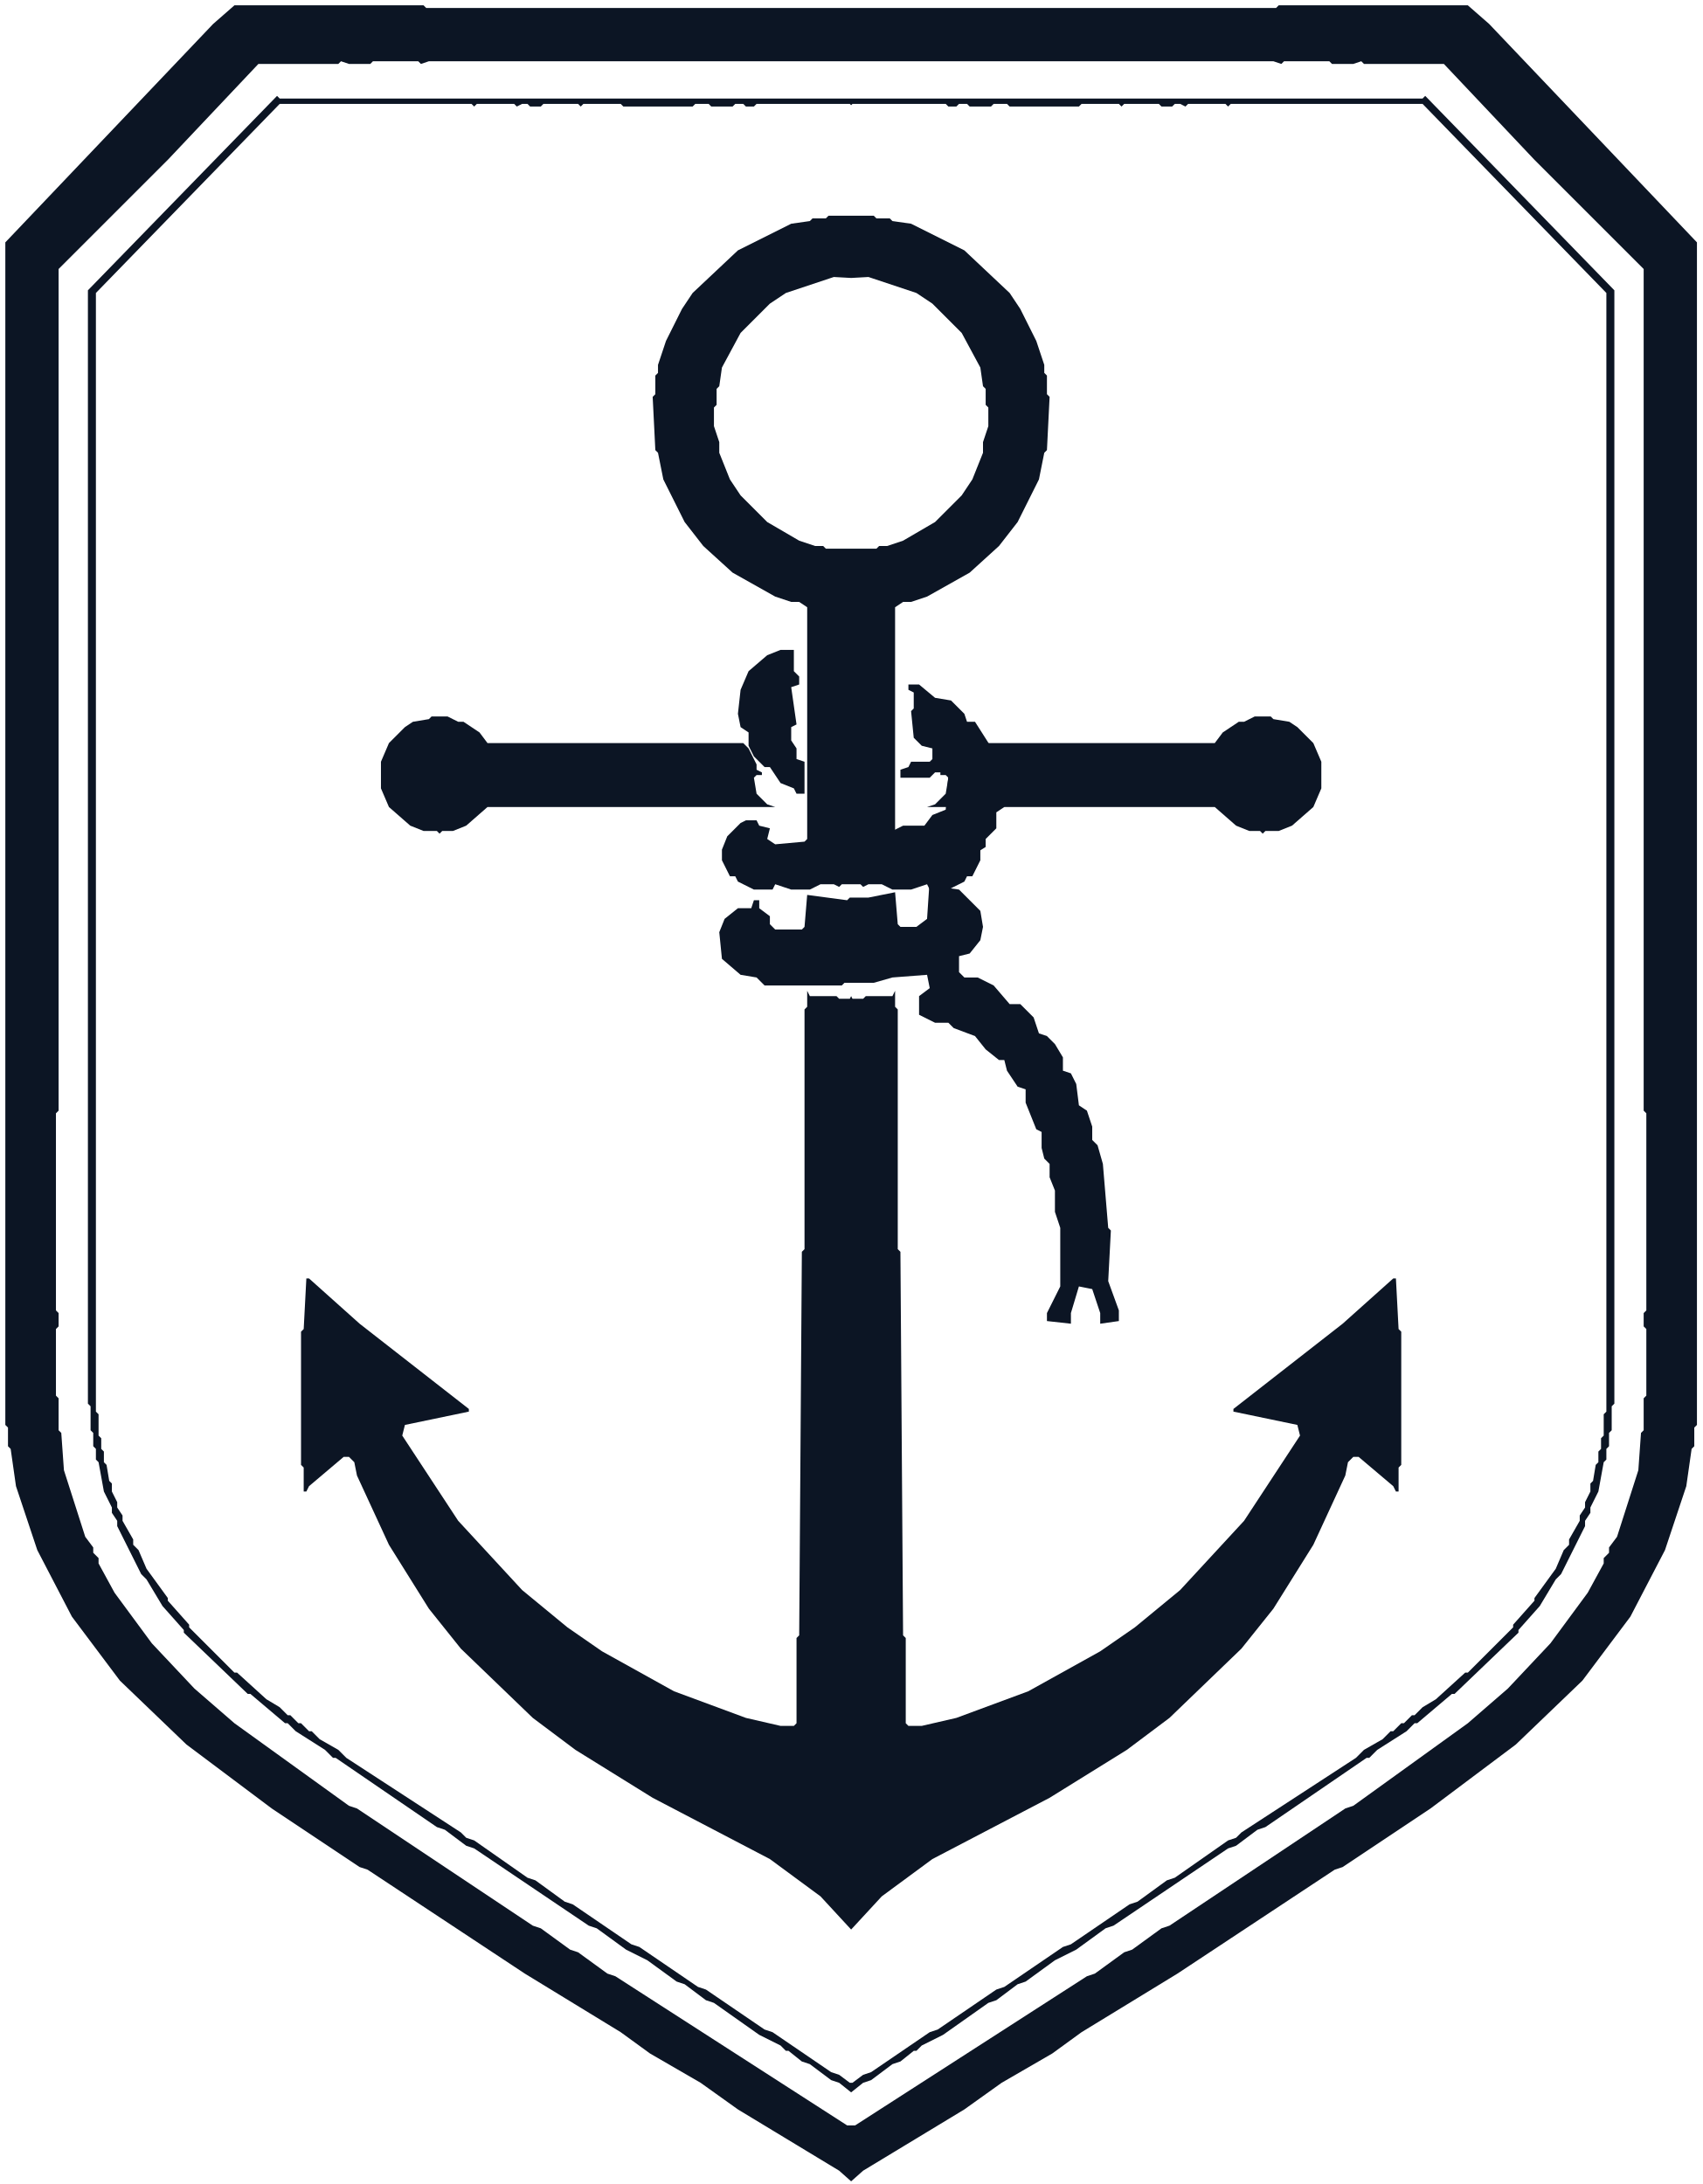
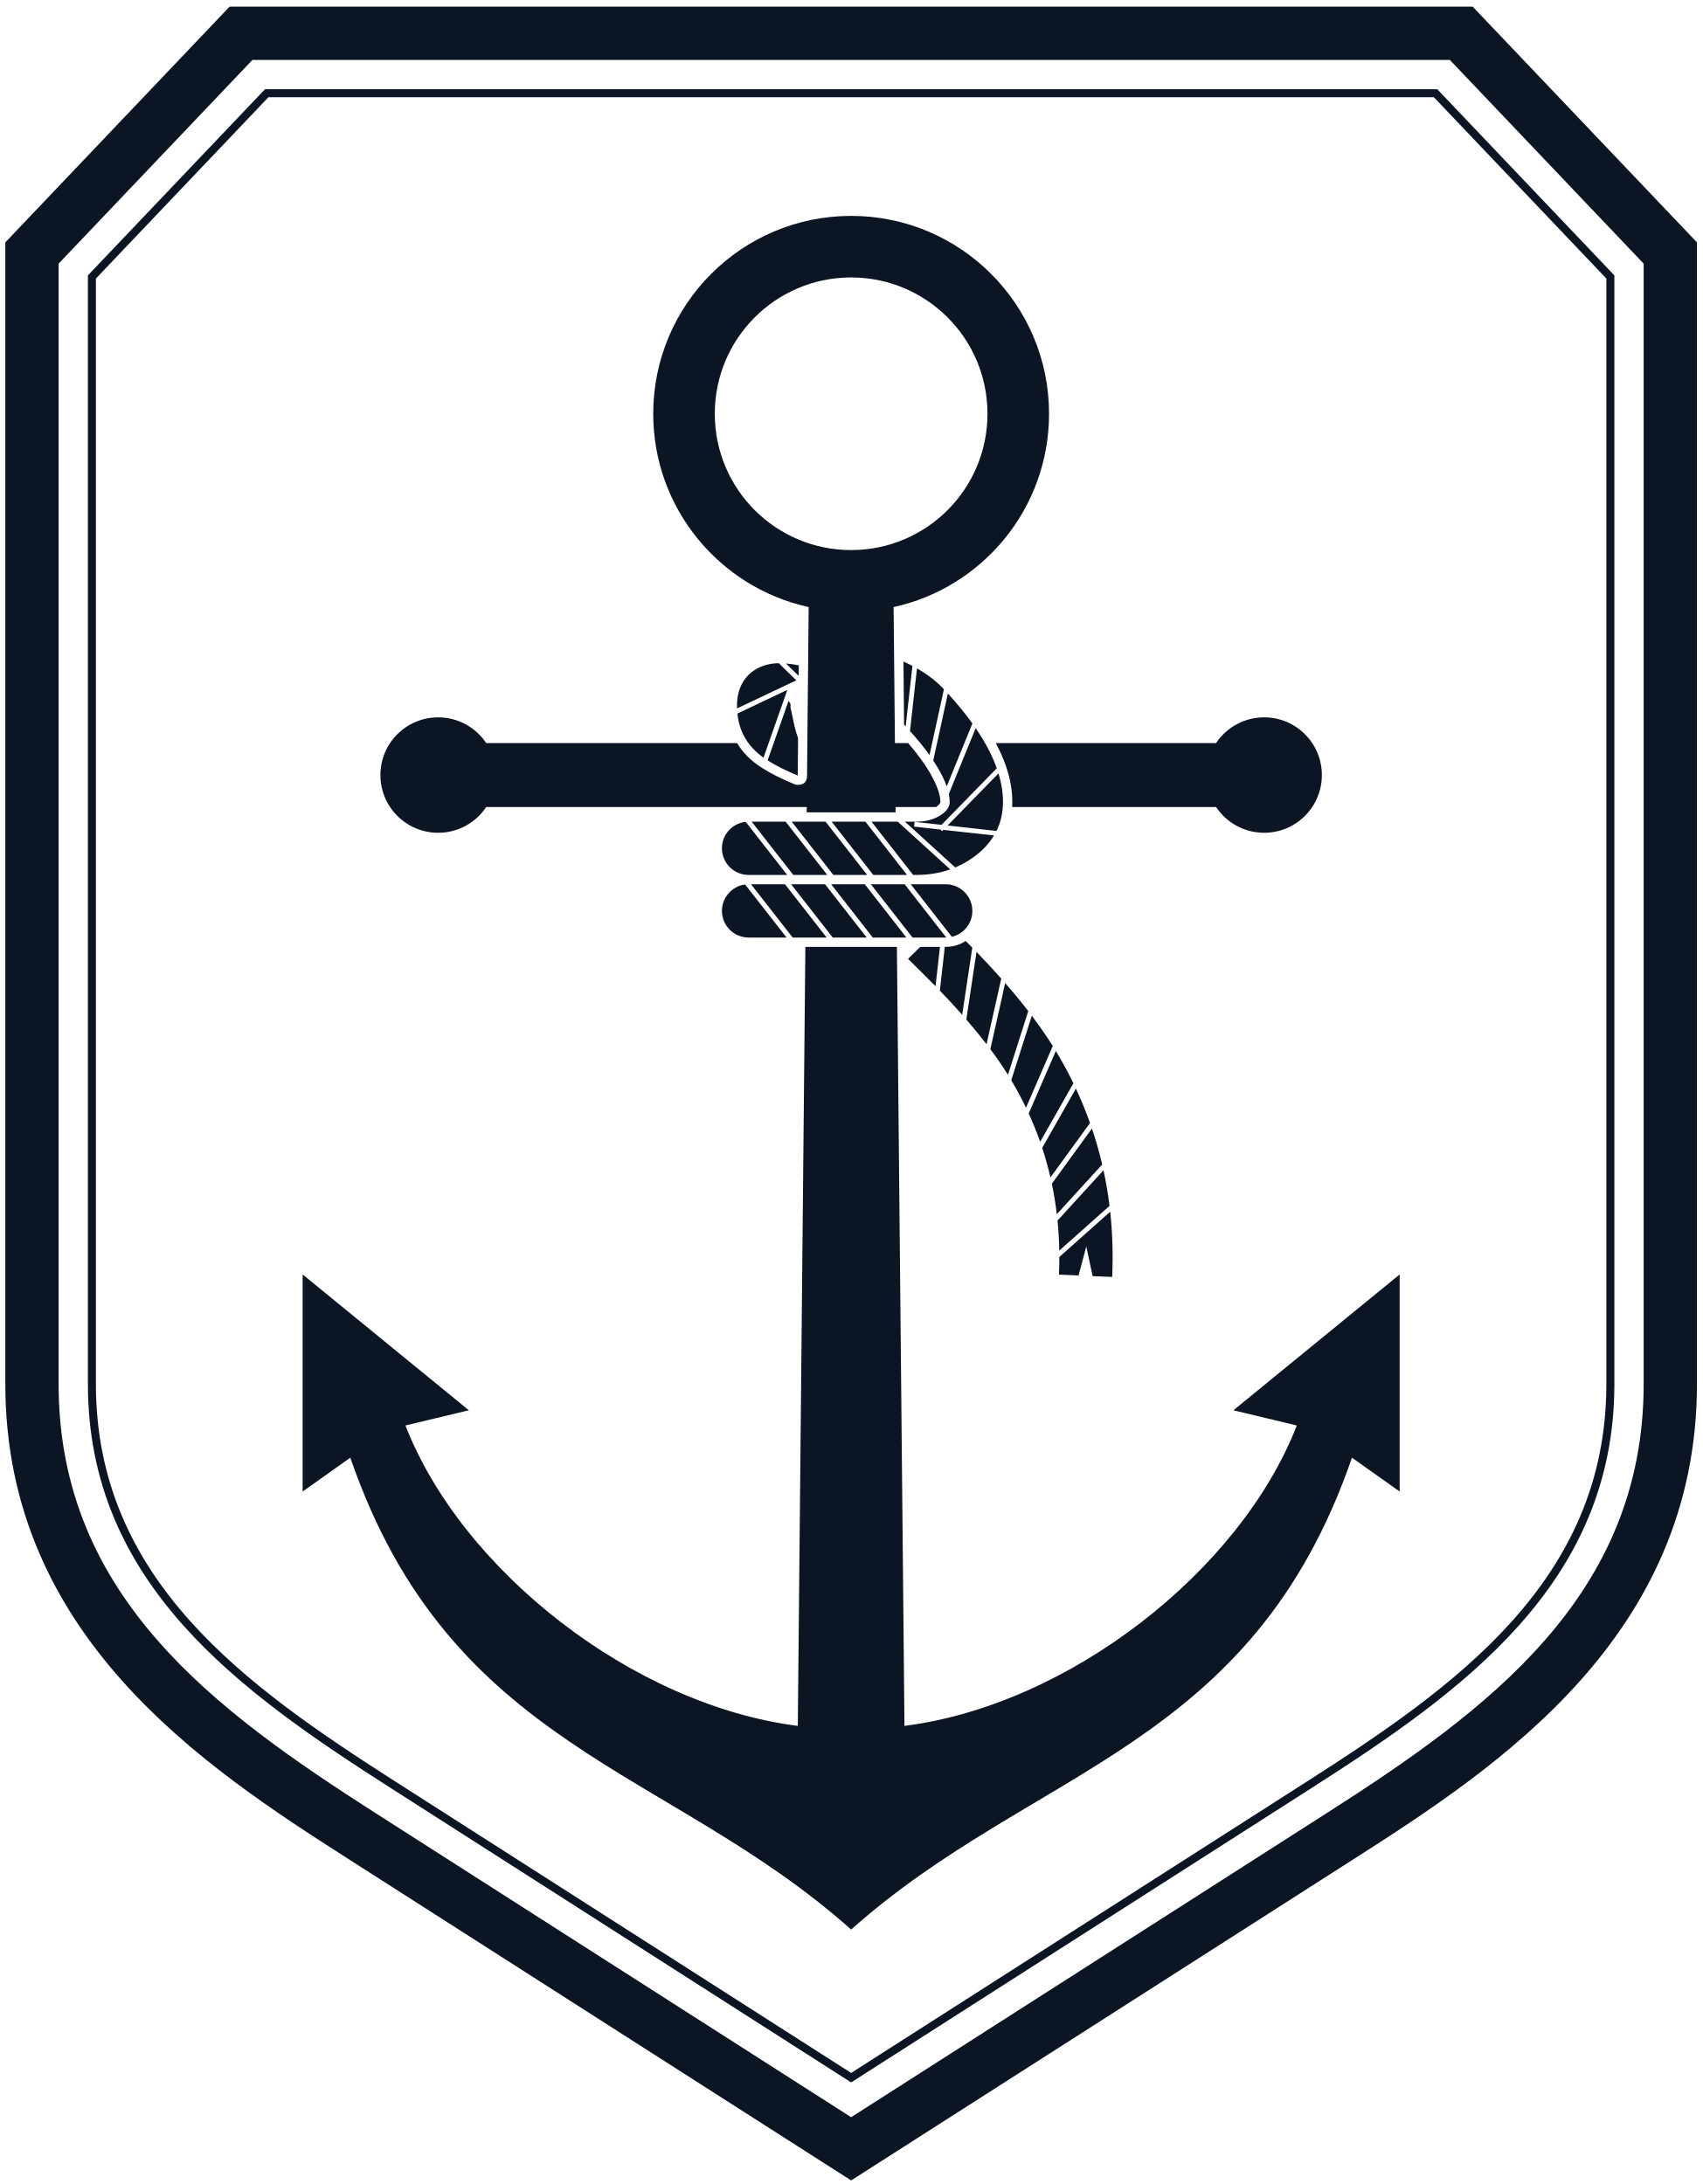
<svg xmlns="http://www.w3.org/2000/svg" viewBox="1 1 639 820" width="639" height="820">
  <g id="symmetric-geometry" fill="#0C1524">
-     <path d="M 3.00 536.00 L 4.00 537.00 L 4.00 544.00 L 5.00 545.00 L 7.00 559.00 L 15.00 583.00 L 28.00 608.00 L 46.00 632.00 L 71.00 656.00 L 103.00 680.00 L 136.00 702.00 L 139.00 703.00 L 198.00 742.00 L 234.00 764.00 L 245.00 772.00 L 264.00 783.00 L 278.00 793.00 L 316.00 816.00 L 320.50 820.00 L 325.00 816.00 L 363.00 793.00 L 377.00 783.00 L 396.00 772.00 L 407.00 764.00 L 443.00 742.00 L 502.00 703.00 L 505.00 702.00 L 538.00 680.00 L 570.00 656.00 L 595.00 632.00 L 613.00 608.00 L 626.00 583.00 L 634.00 559.00 L 636.00 545.00 L 637.00 544.00 L 637.00 537.00 L 638.00 536.00 L 638.00 92.00 L 560.00 10.00 L 552.00 3.00 L 481.00 3.00 L 480.00 4.00 L 320.50 4.00 L 161.00 4.00 L 160.00 3.00 L 89.00 3.00 L 81.00 10.00 L 3.00 92.00 Z M 319.00 799.00 L 232.00 743.00 L 229.00 742.00 L 218.00 734.00 L 215.00 733.00 L 204.00 725.00 L 201.00 724.00 L 135.00 680.00 L 132.00 679.00 L 89.00 648.00 L 74.00 635.00 L 58.00 618.00 L 44.00 599.00 L 38.00 588.00 L 38.00 586.00 L 36.00 584.00 L 36.00 582.00 L 33.00 578.00 L 25.00 553.00 L 24.00 539.00 L 23.00 538.00 L 23.00 526.00 L 22.00 525.00 L 22.00 500.00 L 23.00 499.00 L 23.00 494.00 L 22.00 493.00 L 22.00 419.00 L 23.00 418.00 L 23.00 102.00 L 64.00 61.00 L 98.00 25.00 L 128.00 25.00 L 129.00 24.00 L 132.00 25.00 L 140.00 25.00 L 141.00 24.00 L 158.00 24.00 L 159.00 25.00 L 162.00 24.00 L 320.50 24.00 L 479.00 24.00 L 482.00 25.00 L 483.00 24.00 L 500.00 24.00 L 501.00 25.00 L 509.00 25.00 L 512.00 24.00 L 513.00 25.00 L 543.00 25.00 L 577.00 61.00 L 618.00 102.00 L 618.00 418.00 L 619.00 419.00 L 619.00 493.00 L 618.00 494.00 L 618.00 499.00 L 619.00 500.00 L 619.00 525.00 L 618.00 526.00 L 618.00 538.00 L 617.00 539.00 L 616.00 553.00 L 608.00 578.00 L 605.00 582.00 L 605.00 584.00 L 603.00 586.00 L 603.00 588.00 L 597.00 599.00 L 583.00 618.00 L 567.00 635.00 L 552.00 648.00 L 509.00 679.00 L 506.00 680.00 L 440.00 724.00 L 437.00 725.00 L 426.00 733.00 L 423.00 734.00 L 412.00 742.00 L 409.00 743.00 L 322.00 799.00 L 320.50 799.00 Z" />
-     <path d="M 35.00 529.00 L 35.00 538.00 L 36.00 539.00 L 36.00 544.00 L 37.00 545.00 L 37.00 549.00 L 38.00 550.00 L 40.00 561.00 L 43.00 567.00 L 43.00 569.00 L 45.00 572.00 L 45.00 574.00 L 54.00 592.00 L 56.00 594.00 L 62.00 604.00 L 70.00 613.00 L 70.00 614.00 L 94.00 637.00 L 95.00 637.00 L 108.00 648.00 L 109.00 648.00 L 112.00 651.00 L 123.00 658.00 L 126.00 661.00 L 127.00 661.00 L 165.00 687.00 L 168.00 688.00 L 176.00 694.00 L 179.00 695.00 L 222.00 724.00 L 225.00 725.00 L 236.00 733.00 L 244.00 737.00 L 255.00 745.00 L 258.00 746.00 L 266.00 752.00 L 269.00 753.00 L 286.00 765.00 L 294.00 769.00 L 296.00 771.00 L 297.00 771.00 L 302.00 775.00 L 305.00 776.00 L 313.00 782.00 L 316.00 783.00 L 320.50 786.60 L 325.00 783.00 L 328.00 782.00 L 336.00 776.00 L 339.00 775.00 L 344.00 771.00 L 345.00 771.00 L 347.00 769.00 L 355.00 765.00 L 372.00 753.00 L 375.00 752.00 L 383.00 746.00 L 386.00 745.00 L 397.00 737.00 L 405.00 733.00 L 416.00 725.00 L 419.00 724.00 L 462.00 695.00 L 465.00 694.00 L 473.00 688.00 L 476.00 687.00 L 514.00 661.00 L 515.00 661.00 L 518.00 658.00 L 529.00 651.00 L 532.00 648.00 L 533.00 648.00 L 546.00 637.00 L 547.00 637.00 L 571.00 614.00 L 571.00 613.00 L 579.00 604.00 L 585.00 594.00 L 587.00 592.00 L 596.00 574.00 L 596.00 572.00 L 598.00 569.00 L 598.00 567.00 L 601.00 561.00 L 603.00 550.00 L 604.00 549.00 L 604.00 545.00 L 605.00 544.00 L 605.00 539.00 L 606.00 538.00 L 606.00 529.00 L 607.00 528.00 L 607.00 110.00 L 536.00 37.00 L 535.00 38.00 L 320.50 38.00 L 106.00 38.00 L 105.00 37.00 L 34.00 110.00 L 34.00 528.00 Z M 320.00 783.00 L 316.00 780.00 L 313.00 779.00 L 291.00 764.00 L 288.00 763.00 L 266.00 748.00 L 263.00 747.00 L 241.00 732.00 L 238.00 731.00 L 216.00 716.00 L 213.00 715.00 L 202.00 707.00 L 199.00 706.00 L 179.00 692.00 L 176.00 691.00 L 174.00 689.00 L 131.00 661.00 L 128.00 658.00 L 121.00 654.00 L 118.00 651.00 L 117.00 651.00 L 114.00 648.00 L 113.00 648.00 L 110.00 645.00 L 109.00 645.00 L 106.00 642.00 L 101.00 639.00 L 90.00 629.00 L 89.00 629.00 L 72.00 612.00 L 72.00 611.00 L 64.00 602.00 L 64.00 601.00 L 56.00 590.00 L 53.00 583.00 L 51.00 581.00 L 51.00 579.00 L 47.00 572.00 L 47.00 570.00 L 45.00 567.00 L 45.00 565.00 L 43.00 561.00 L 43.00 558.00 L 42.00 557.00 L 41.00 551.00 L 40.00 550.00 L 40.00 546.00 L 39.00 545.00 L 39.00 541.00 L 38.00 540.00 L 38.00 532.00 L 37.00 531.00 L 37.00 111.00 L 106.00 40.00 L 178.00 40.00 L 179.00 41.00 L 180.00 40.00 L 194.00 40.00 L 195.00 41.00 L 197.00 40.00 L 199.00 40.00 L 200.00 41.00 L 204.00 41.00 L 205.00 40.00 L 218.00 40.00 L 219.00 41.00 L 220.00 40.00 L 234.00 40.00 L 235.00 41.00 L 261.00 41.00 L 262.00 40.00 L 267.00 40.00 L 268.00 41.00 L 276.00 41.00 L 277.00 40.00 L 280.00 40.00 L 281.00 41.00 L 284.00 41.00 L 285.00 40.00 L 320.00 40.00 L 320.50 40.50 L 321.00 40.00 L 356.00 40.00 L 357.00 41.00 L 360.00 41.00 L 361.00 40.00 L 364.00 40.00 L 365.00 41.00 L 373.00 41.00 L 374.00 40.00 L 379.00 40.00 L 380.00 41.00 L 406.00 41.00 L 407.00 40.00 L 421.00 40.00 L 422.00 41.00 L 423.00 40.00 L 436.00 40.00 L 437.00 41.00 L 441.00 41.00 L 442.00 40.00 L 444.00 40.00 L 446.00 41.00 L 447.00 40.00 L 461.00 40.00 L 462.00 41.00 L 463.00 40.00 L 535.00 40.00 L 604.00 111.00 L 604.00 531.00 L 603.00 532.00 L 603.00 540.00 L 602.00 541.00 L 602.00 545.00 L 601.00 546.00 L 601.00 550.00 L 600.00 551.00 L 599.00 557.00 L 598.00 558.00 L 598.00 561.00 L 596.00 565.00 L 596.00 567.00 L 594.00 570.00 L 594.00 572.00 L 590.00 579.00 L 590.00 581.00 L 588.00 583.00 L 585.00 590.00 L 577.00 601.00 L 577.00 602.00 L 569.00 611.00 L 569.00 612.00 L 552.00 629.00 L 551.00 629.00 L 540.00 639.00 L 535.00 642.00 L 532.00 645.00 L 531.00 645.00 L 528.00 648.00 L 527.00 648.00 L 524.00 651.00 L 523.00 651.00 L 520.00 654.00 L 513.00 658.00 L 510.00 661.00 L 467.00 689.00 L 465.00 691.00 L 462.00 692.00 L 442.00 706.00 L 439.00 707.00 L 428.00 715.00 L 425.00 716.00 L 403.00 731.00 L 400.00 732.00 L 378.00 747.00 L 375.00 748.00 L 353.00 763.00 L 350.00 764.00 L 328.00 779.00 L 325.00 780.00 L 321.00 783.00 L 320.50 783.00 Z" />
-     <path d="M 303.00 380.00 L 303.00 470.00 L 302.00 471.00 L 301.00 615.00 L 300.00 616.00 L 300.00 648.00 L 299.00 649.00 L 294.00 649.00 L 281.00 646.00 L 254.00 636.00 L 227.00 621.00 L 214.00 612.00 L 197.00 598.00 L 173.00 572.00 L 152.00 540.00 L 153.00 536.00 L 177.00 531.00 L 177.00 530.00 L 136.00 498.00 L 117.00 481.00 L 116.00 481.00 L 115.00 500.00 L 114.00 501.00 L 114.00 551.00 L 115.00 552.00 L 115.00 561.00 L 116.00 561.00 L 117.00 559.00 L 130.00 548.00 L 132.00 548.00 L 134.00 550.00 L 135.00 555.00 L 147.00 581.00 L 162.00 605.00 L 174.00 620.00 L 201.00 646.00 L 217.00 658.00 L 246.00 676.00 L 290.00 699.00 L 309.00 713.00 L 320.50 725.46 L 332.00 713.00 L 351.00 699.00 L 395.00 676.00 L 424.00 658.00 L 440.00 646.00 L 467.00 620.00 L 479.00 605.00 L 494.00 581.00 L 506.00 555.00 L 507.00 550.00 L 509.00 548.00 L 511.00 548.00 L 524.00 559.00 L 525.00 561.00 L 526.00 561.00 L 526.00 552.00 L 527.00 551.00 L 527.00 501.00 L 526.00 500.00 L 525.00 481.00 L 524.00 481.00 L 505.00 498.00 L 464.00 530.00 L 464.00 531.00 L 488.00 536.00 L 489.00 540.00 L 468.00 572.00 L 444.00 598.00 L 427.00 612.00 L 414.00 621.00 L 387.00 636.00 L 360.00 646.00 L 347.00 649.00 L 342.00 649.00 L 341.00 648.00 L 341.00 616.00 L 340.00 615.00 L 339.00 471.00 L 338.00 470.00 L 338.00 380.00 L 337.00 379.00 L 337.00 373.00 L 336.00 375.00 L 326.00 375.00 L 325.00 376.00 L 321.00 376.00 L 320.50 375.00 L 320.00 376.00 L 316.00 376.00 L 315.00 375.00 L 305.00 375.00 L 304.00 373.00 L 304.00 379.00 Z" />
-     <path d="M 497.00 287.00 L 494.00 280.00 L 488.00 274.00 L 485.00 272.00 L 479.00 271.00 L 478.00 270.00 L 472.00 270.00 L 468.00 272.00 L 466.00 272.00 L 460.00 276.00 L 457.00 280.00 L 361.00 280.00 L 359.00 282.00 L 356.00 288.00 L 356.00 290.00 L 354.00 291.00 L 354.00 292.00 L 356.00 292.00 L 357.00 293.00 L 356.00 299.00 L 352.00 303.00 L 349.00 304.00 L 457.00 304.00 L 465.00 311.00 L 470.00 313.00 L 474.00 313.00 L 475.00 314.00 L 476.00 313.00 L 481.00 313.00 L 486.00 311.00 L 494.00 304.00 L 497.00 297.00 Z M 147.00 304.00 L 155.00 311.00 L 160.00 313.00 L 165.00 313.00 L 166.00 314.00 L 167.00 313.00 L 171.00 313.00 L 176.00 311.00 L 184.00 304.00 L 292.00 304.00 L 289.00 303.00 L 285.00 299.00 L 284.00 293.00 L 285.00 292.00 L 287.00 292.00 L 287.00 291.00 L 285.00 290.00 L 285.00 288.00 L 282.00 282.00 L 280.00 280.00 L 184.00 280.00 L 181.00 276.00 L 175.00 272.00 L 173.00 272.00 L 169.00 270.00 L 163.00 270.00 L 162.00 271.00 L 156.00 272.00 L 153.00 274.00 L 147.00 280.00 L 144.00 287.00 L 144.00 297.00 Z" />
-     <path d="M 306.00 83.00 L 305.00 84.00 L 298.00 85.00 L 278.00 95.00 L 261.00 111.00 L 257.00 117.00 L 251.00 129.00 L 248.00 138.00 L 248.00 141.00 L 247.00 142.00 L 247.00 149.00 L 246.00 150.00 L 247.00 170.00 L 248.00 171.00 L 250.00 181.00 L 258.00 197.00 L 265.00 206.00 L 276.00 216.00 L 292.00 225.00 L 298.00 227.00 L 301.00 227.00 L 304.00 229.00 L 304.00 316.00 L 303.00 317.00 L 292.00 318.00 L 289.00 316.00 L 290.00 312.00 L 286.00 311.00 L 285.00 309.00 L 281.00 309.00 L 279.00 310.00 L 274.00 315.00 L 272.00 320.00 L 272.00 324.00 L 275.00 330.00 L 277.00 330.00 L 278.00 332.00 L 284.00 335.00 L 291.00 335.00 L 292.00 333.00 L 298.00 335.00 L 305.00 335.00 L 309.00 333.00 L 314.00 333.00 L 316.00 334.00 L 317.00 333.00 L 320.50 333.00 L 324.00 333.00 L 325.00 334.00 L 327.00 333.00 L 332.00 333.00 L 336.00 335.00 L 343.00 335.00 L 349.00 333.00 L 350.00 335.00 L 357.00 335.00 L 363.00 332.00 L 364.00 330.00 L 366.00 330.00 L 369.00 324.00 L 369.00 320.00 L 367.00 315.00 L 362.00 310.00 L 360.00 309.00 L 356.00 309.00 L 355.00 311.00 L 351.00 312.00 L 352.00 316.00 L 349.00 318.00 L 338.00 317.00 L 337.00 316.00 L 337.00 229.00 L 340.00 227.00 L 343.00 227.00 L 349.00 225.00 L 365.00 216.00 L 376.00 206.00 L 383.00 197.00 L 391.00 181.00 L 393.00 171.00 L 394.00 170.00 L 395.00 150.00 L 394.00 149.00 L 394.00 142.00 L 393.00 141.00 L 393.00 138.00 L 390.00 129.00 L 384.00 117.00 L 380.00 111.00 L 363.00 95.00 L 343.00 85.00 L 336.00 84.00 L 335.00 83.00 L 330.00 83.00 L 329.00 82.00 L 320.50 82.00 L 312.00 82.00 L 311.00 83.00 Z M 311.00 207.00 L 310.00 206.00 L 307.00 206.00 L 301.00 204.00 L 289.00 197.00 L 279.00 187.00 L 275.00 181.00 L 271.00 171.00 L 271.00 167.00 L 269.00 161.00 L 269.00 154.00 L 270.00 153.00 L 270.00 147.00 L 271.00 146.00 L 272.00 139.00 L 279.00 126.00 L 290.00 115.00 L 296.00 111.00 L 314.00 105.00 L 320.50 105.36 L 327.00 105.00 L 345.00 111.00 L 351.00 115.00 L 362.00 126.00 L 369.00 139.00 L 370.00 146.00 L 371.00 147.00 L 371.00 153.00 L 372.00 154.00 L 372.00 161.00 L 370.00 167.00 L 370.00 171.00 L 366.00 181.00 L 362.00 187.00 L 352.00 197.00 L 340.00 204.00 L 334.00 206.00 L 331.00 206.00 L 330.00 207.00 L 320.50 207.00 Z" />
+     <path d="M87.18 3.5H553.82L638 92V520.64C638 615.29 563.3 664.38 509.66 698.69L320.5 819.66L131.34 698.69C77.7 664.38 3 615.29 3 520.64V92ZM95.76 23.5 23 99.99V520.64C23 600.23 81.57 643.12 142.12 681.84L320.5 795.92L498.88 681.84C559.43 643.12 618 600.23 618 520.64V99.99L545.24 23.5ZM100.48 34.5H540.52L607 104.39V520.64C607 595.71 549.97 636.12 492.96 672.57L320.5 782.86L148.04 672.57C91.03 636.12 34 595.71 34 520.64V104.39ZM101.76 37.5 37 105.59V520.64C37 594.41 93.61 634.2 149.66 670.05L320.5 779.3L491.34 670.05C547.39 634.2 604 594.41 604 520.64V105.59L539.24 37.5ZM337.68 356.5 340.52 649C402.25 641.18 466.62 590.75 487.8 536.2L464 530.5L526.4 479.5V561L508.5 548.3C470.72 657.8 389.22 664.25 320.5 725.46C251.78 664.25 170.28 657.8 132.5 548.3L114.6 561V479.5L177 530.5L153.2 536.2C174.38 590.75 238.75 641.18 300.48 649L303.32 356.5ZM394.79 156.35C394.79 191.91 369.81 221.63 336.44 228.93L336.94 280H341.91Q346.83 285.74 349.88 290.82L350.4 291.72Q353.91 297.95 354 302Q354 302.85 352.59 303.85Q352.48 303.92 352.37 304H337.17L337.19 306H303.81L303.83 304H183.52C179.63 309.83 173 313.67 165.47 313.67C153.5 313.67 143.8 303.97 143.8 292C143.8 280.03 153.5 270.33 165.47 270.33C173 270.33 179.63 274.17 183.52 280H277.7Q280.97 285.55 287.31 289.47Q291.9 292.39 299.09 295.4Q299.73 295.67 300.41 295.68Q303.91 295.71 303.95 292.22L303.95 292.21L304.06 280L304.56 228.93C271.19 221.63 246.21 191.91 246.21 156.35C246.21 115.32 279.47 82.06 320.5 82.06C361.53 82.06 394.79 115.32 394.79 156.35ZM371.68 156.35C371.68 128.08 348.77 105.17 320.5 105.17C292.23 105.17 269.32 128.08 269.32 156.35C269.32 184.62 292.23 207.53 320.5 207.53C348.77 207.53 371.68 184.62 371.68 156.35ZM380.94 304Q381 303.01 381 302Q380.99 295.63 378.69 288.87Q377.22 284.55 374.78 280H457.48C461.37 274.17 468 270.33 475.53 270.33C487.5 270.33 497.2 280.03 497.2 292C497.2 303.97 487.5 313.67 475.53 313.67C468 313.67 461.37 309.83 457.48 304Z" />
  </g>
  <g id="rope" fill="#0C1524">
-     <path d="M 342.00 258.00 L 342.00 260.00 L 344.00 261.00 L 344.00 267.00 L 343.00 268.00 L 344.00 278.00 L 347.00 281.00 L 351.00 282.00 L 351.00 286.00 L 350.00 287.00 L 343.00 287.00 L 342.00 289.00 L 339.00 290.00 L 339.00 293.00 L 350.00 293.00 L 352.00 291.00 L 356.00 291.00 L 357.00 292.00 L 356.00 305.00 L 351.00 307.00 L 348.00 311.00 L 340.00 311.00 L 336.00 313.00 L 324.00 314.00 L 323.00 318.00 L 325.00 318.00 L 331.00 324.00 L 339.00 329.00 L 349.00 330.00 L 350.00 331.00 L 349.00 346.00 L 345.00 349.00 L 339.00 349.00 L 338.00 348.00 L 337.00 336.00 L 327.00 338.00 L 320.00 338.00 L 319.00 339.00 L 304.00 337.00 L 303.00 349.00 L 302.00 350.00 L 292.00 350.00 L 290.00 348.00 L 290.00 345.00 L 286.00 342.00 L 286.00 339.00 L 284.00 339.00 L 283.00 342.00 L 278.00 342.00 L 273.00 346.00 L 271.00 351.00 L 272.00 361.00 L 279.00 367.00 L 285.00 368.00 L 288.00 371.00 L 317.00 371.00 L 318.00 370.00 L 329.00 370.00 L 336.00 368.00 L 349.00 367.00 L 350.00 372.00 L 346.00 375.00 L 346.00 382.00 L 352.00 385.00 L 357.00 385.00 L 359.00 387.00 L 367.00 390.00 L 371.00 395.00 L 376.00 399.00 L 378.00 399.00 L 379.00 403.00 L 383.00 409.00 L 386.00 410.00 L 386.00 415.00 L 390.00 425.00 L 392.00 426.00 L 392.00 432.00 L 393.00 436.00 L 395.00 438.00 L 395.00 443.00 L 397.00 448.00 L 397.00 456.00 L 399.00 462.00 L 399.00 484.00 L 394.00 494.00 L 394.00 497.00 L 403.00 498.00 L 403.00 494.00 L 406.00 484.00 L 411.00 485.00 L 414.00 494.00 L 414.00 498.00 L 421.00 497.00 L 421.00 493.00 L 417.00 482.00 L 418.00 463.00 L 417.00 462.00 L 415.00 438.00 L 413.00 431.00 L 411.00 429.00 L 411.00 424.00 L 409.00 418.00 L 406.00 416.00 L 405.00 408.00 L 403.00 404.00 L 400.00 403.00 L 400.00 398.00 L 397.00 393.00 L 394.00 390.00 L 391.00 389.00 L 389.00 383.00 L 384.00 378.00 L 380.00 378.00 L 374.00 371.00 L 368.00 368.00 L 363.00 368.00 L 361.00 366.00 L 361.00 360.00 L 365.00 359.00 L 369.00 354.00 L 370.00 349.00 L 369.00 343.00 L 361.00 335.00 L 354.00 334.00 L 352.00 332.00 L 352.00 328.00 L 355.00 324.00 L 363.00 324.00 L 371.00 319.00 L 371.00 316.00 L 375.00 312.00 L 375.00 306.00 L 378.00 304.00 L 378.00 292.00 L 374.00 288.00 L 374.00 283.00 L 367.00 272.00 L 364.00 272.00 L 363.00 269.00 L 358.00 264.00 L 352.00 263.00 L 346.00 258.00 Z M 294.00 245.00 L 289.00 247.00 L 282.00 253.00 L 279.00 260.00 L 278.00 269.00 L 279.00 274.00 L 282.00 276.00 L 282.00 281.00 L 284.00 285.00 L 288.00 289.00 L 290.00 289.00 L 294.00 295.00 L 299.00 297.00 L 300.00 299.00 L 303.00 299.00 L 303.00 287.00 L 300.00 286.00 L 300.00 282.00 L 298.00 279.00 L 298.00 274.00 L 300.00 273.00 L 298.00 259.00 L 301.00 258.00 L 301.00 255.00 L 299.00 253.00 L 299.00 245.00 Z" />
+     <path d="M367.25 274.4C368.24 275.85 369.2 277.33 370.1 278.84C372.09 282.19 373.87 285.75 375.18 289.45L354.44 310.69L344.32 309.57L344.12 311.36L354.03 312.46L354.65 313.06L355.12 312.58L374.14 314.68Q371.32 319.39 366.14 323.04Q363.03 325.24 359.58 326.69L340.68 309.5H345Q350.65 309.5 354.61 306.71Q357.5 304.66 357.5 302C357.48 301.02 357.36 300.05 357.17 299.09ZM296.5 329.5H282C276.48 329.5 272 325.02 272 319.5C272 314.34 275.9 310.1 280.92 309.56ZM280.7 333.08 296.26 353H282C276.48 353 272 348.52 272 343C272 337.92 275.79 333.72 280.7 333.08ZM417.75 455.95Q419.04 467.91 418.49 480.44L411.15 480.12L408.77 469L405.87 479.88L398.51 479.56Q398.66 476.22 398.65 472.94ZM342.88 333H356C361.52 333 366 337.48 366 343C366 347.73 362.71 351.7 358.3 352.73ZM410.89 424.71Q413.15 431.37 414.74 438.23L397.71 456.89Q397.03 451.08 395.84 445.43ZM367.56 358.41Q372.49 363.5 376.85 368.41L371.33 393.06Q367.85 388.54 363.74 383.79ZM404.87 409.72Q407.84 416.08 410.17 422.64L395.32 443.08Q394.02 437.45 392.22 431.99ZM388.32 382.37Q392.71 388.19 396.19 393.73L386.14 416.9Q383.88 412.19 381.21 407.6Q380.92 407.09 380.61 406.58ZM298.55 353 282.92 333H295.68L311.31 353ZM311.54 329.5H298.78L283.16 309.5H295.91ZM297.97 333H310.71L326.34 353H313.59ZM326.53 329.5H313.82L298.2 309.5H310.9ZM327.91 333H340.6L356.22 353C356.15 353 356.07 353 356 353H343.54ZM341.49 329.5H328.81L313.18 309.5H325.86ZM397.34 395.6Q397.93 396.57 398.5 397.54Q401.43 402.57 403.93 407.74L391.45 429.71Q389.55 424.31 387.16 419.07ZM356.82 261.39C360.09 264.97 363.2 268.7 366.02 272.64L356.38 296.26C355.63 294.08 354.56 291.98 353.45 290C353.27 289.69 353.1 289.38 352.92 289.08C352.41 288.22 351.87 287.38 351.32 286.55ZM378.32 370.09Q383.01 375.46 386.99 380.62L379.37 404.55Q376.45 399.88 372.76 394.94ZM313 333H325.63L341.25 353H328.62ZM357.7 327.42Q351.81 329.5 345 329.5H343.77L328.15 309.5H338ZM415.23 440.37Q416.66 446.98 417.49 453.76L398.63 470.55Q398.53 464.84 397.98 459.27ZM342.59 275.47 345.22 251.95C348.94 254.07 352.39 256.65 355.33 259.78L349.92 284.51C347.67 281.35 345.19 278.35 342.59 275.47ZM375.82 291.37C376.87 294.81 377.5 298.37 377.5 302Q377.5 308.02 375.07 312.98L356.71 310.94ZM277.83 268.9 296.55 260.02 287.61 285.47C281.95 281.46 278.47 275.97 277.83 268.9ZM353.8 372.95 355.66 356.5H356Q360.2 356.5 363.48 354.27Q364.75 355.54 365.98 356.79L362.19 382.02Q358.27 377.58 353.8 372.95ZM293.34 250 299.93 256.43 277.68 266.98C277.31 259.84 280.39 253.48 287.58 250.97C289.48 250.3 291.4 250.02 293.34 250ZM289.15 286.49 297.01 264.15C297.07 264.24 297.13 264.32 297.19 264.4C297.58 264.94 297.94 265.43 297.71 266.54C298.55 269.96 299.02 273.49 300.14 276.83C300.26 277.18 300.39 277.53 300.52 277.88L300.57 279.52L300.45 292.18C296.56 290.55 292.75 288.78 289.19 286.51ZM346.46 356.5H353.85L352.18 371.28Q349.7 368.75 347.06 366.16Q343.45 362.61 341.87 361.01ZM340.37 273.05 340.14 249.4C341.28 249.9 342.41 250.44 343.51 251.02L340.97 273.71C340.91 273.64 340.84 273.57 340.78 273.5C340.64 273.35 340.51 273.2 340.37 273.05ZM300.85 250.8 300.81 254.77 296.02 250.1C297.63 250.24 299.24 250.5 300.85 250.8Z" />
  </g>
</svg>
